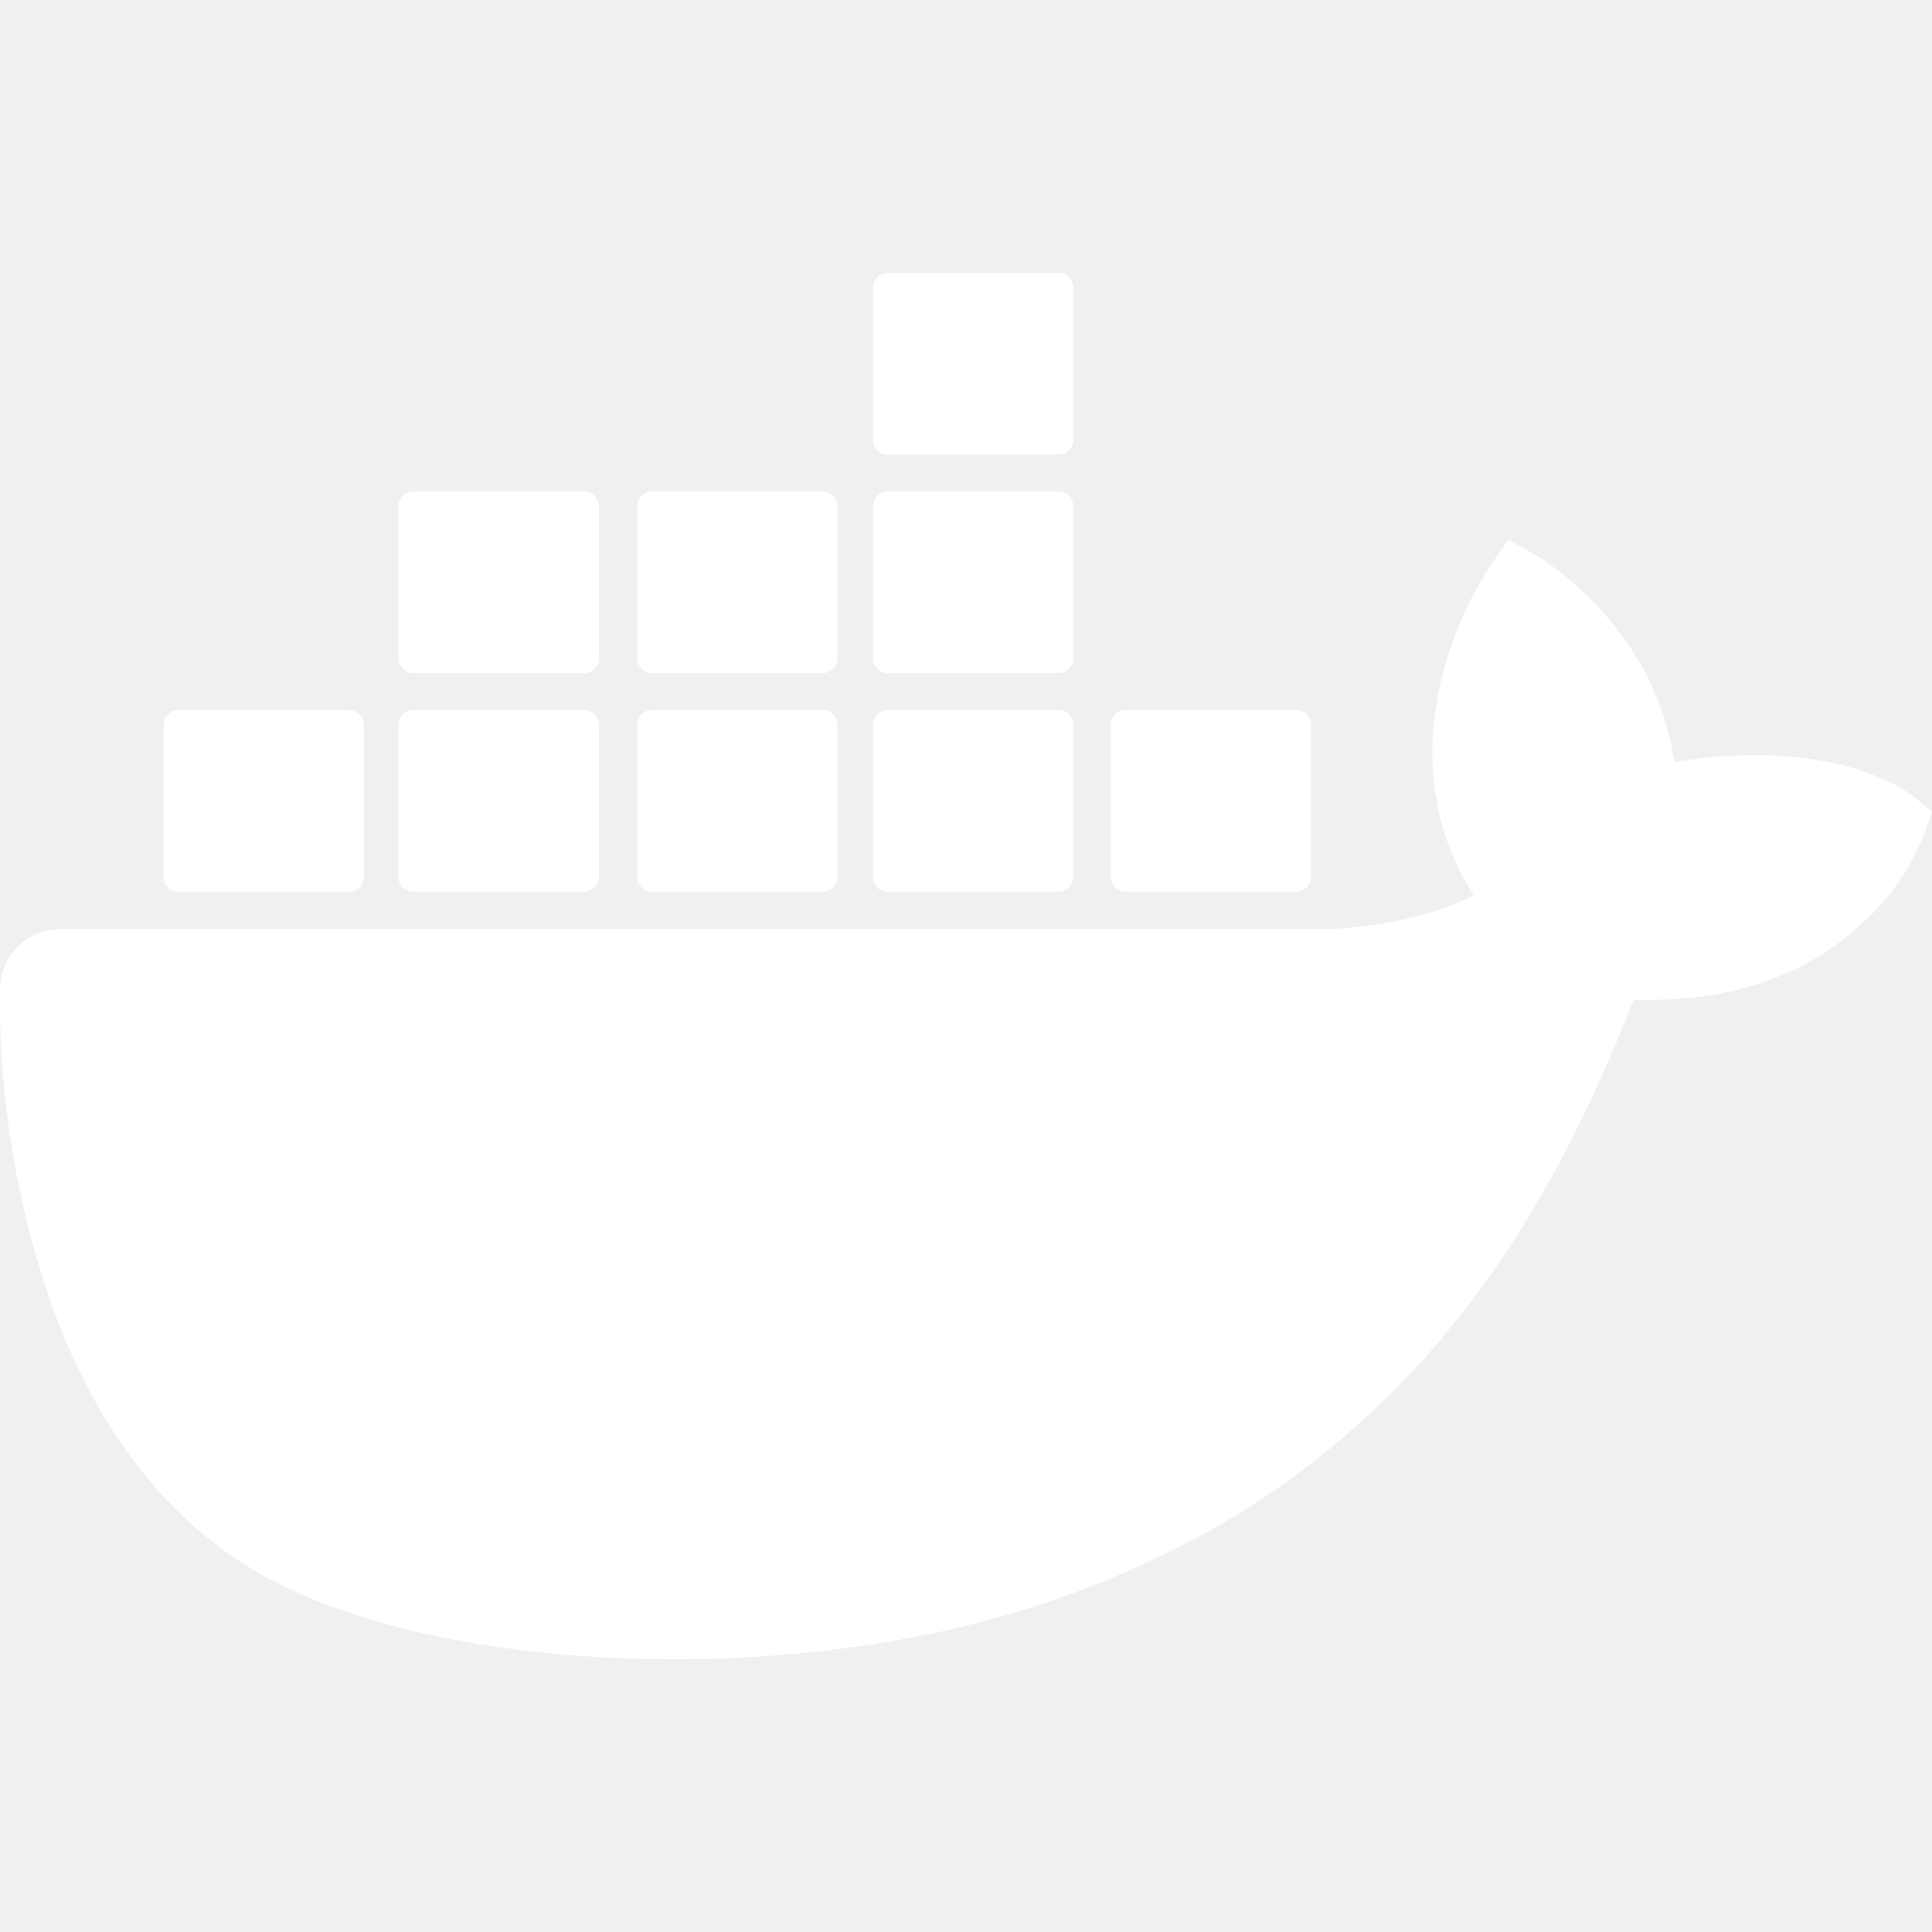
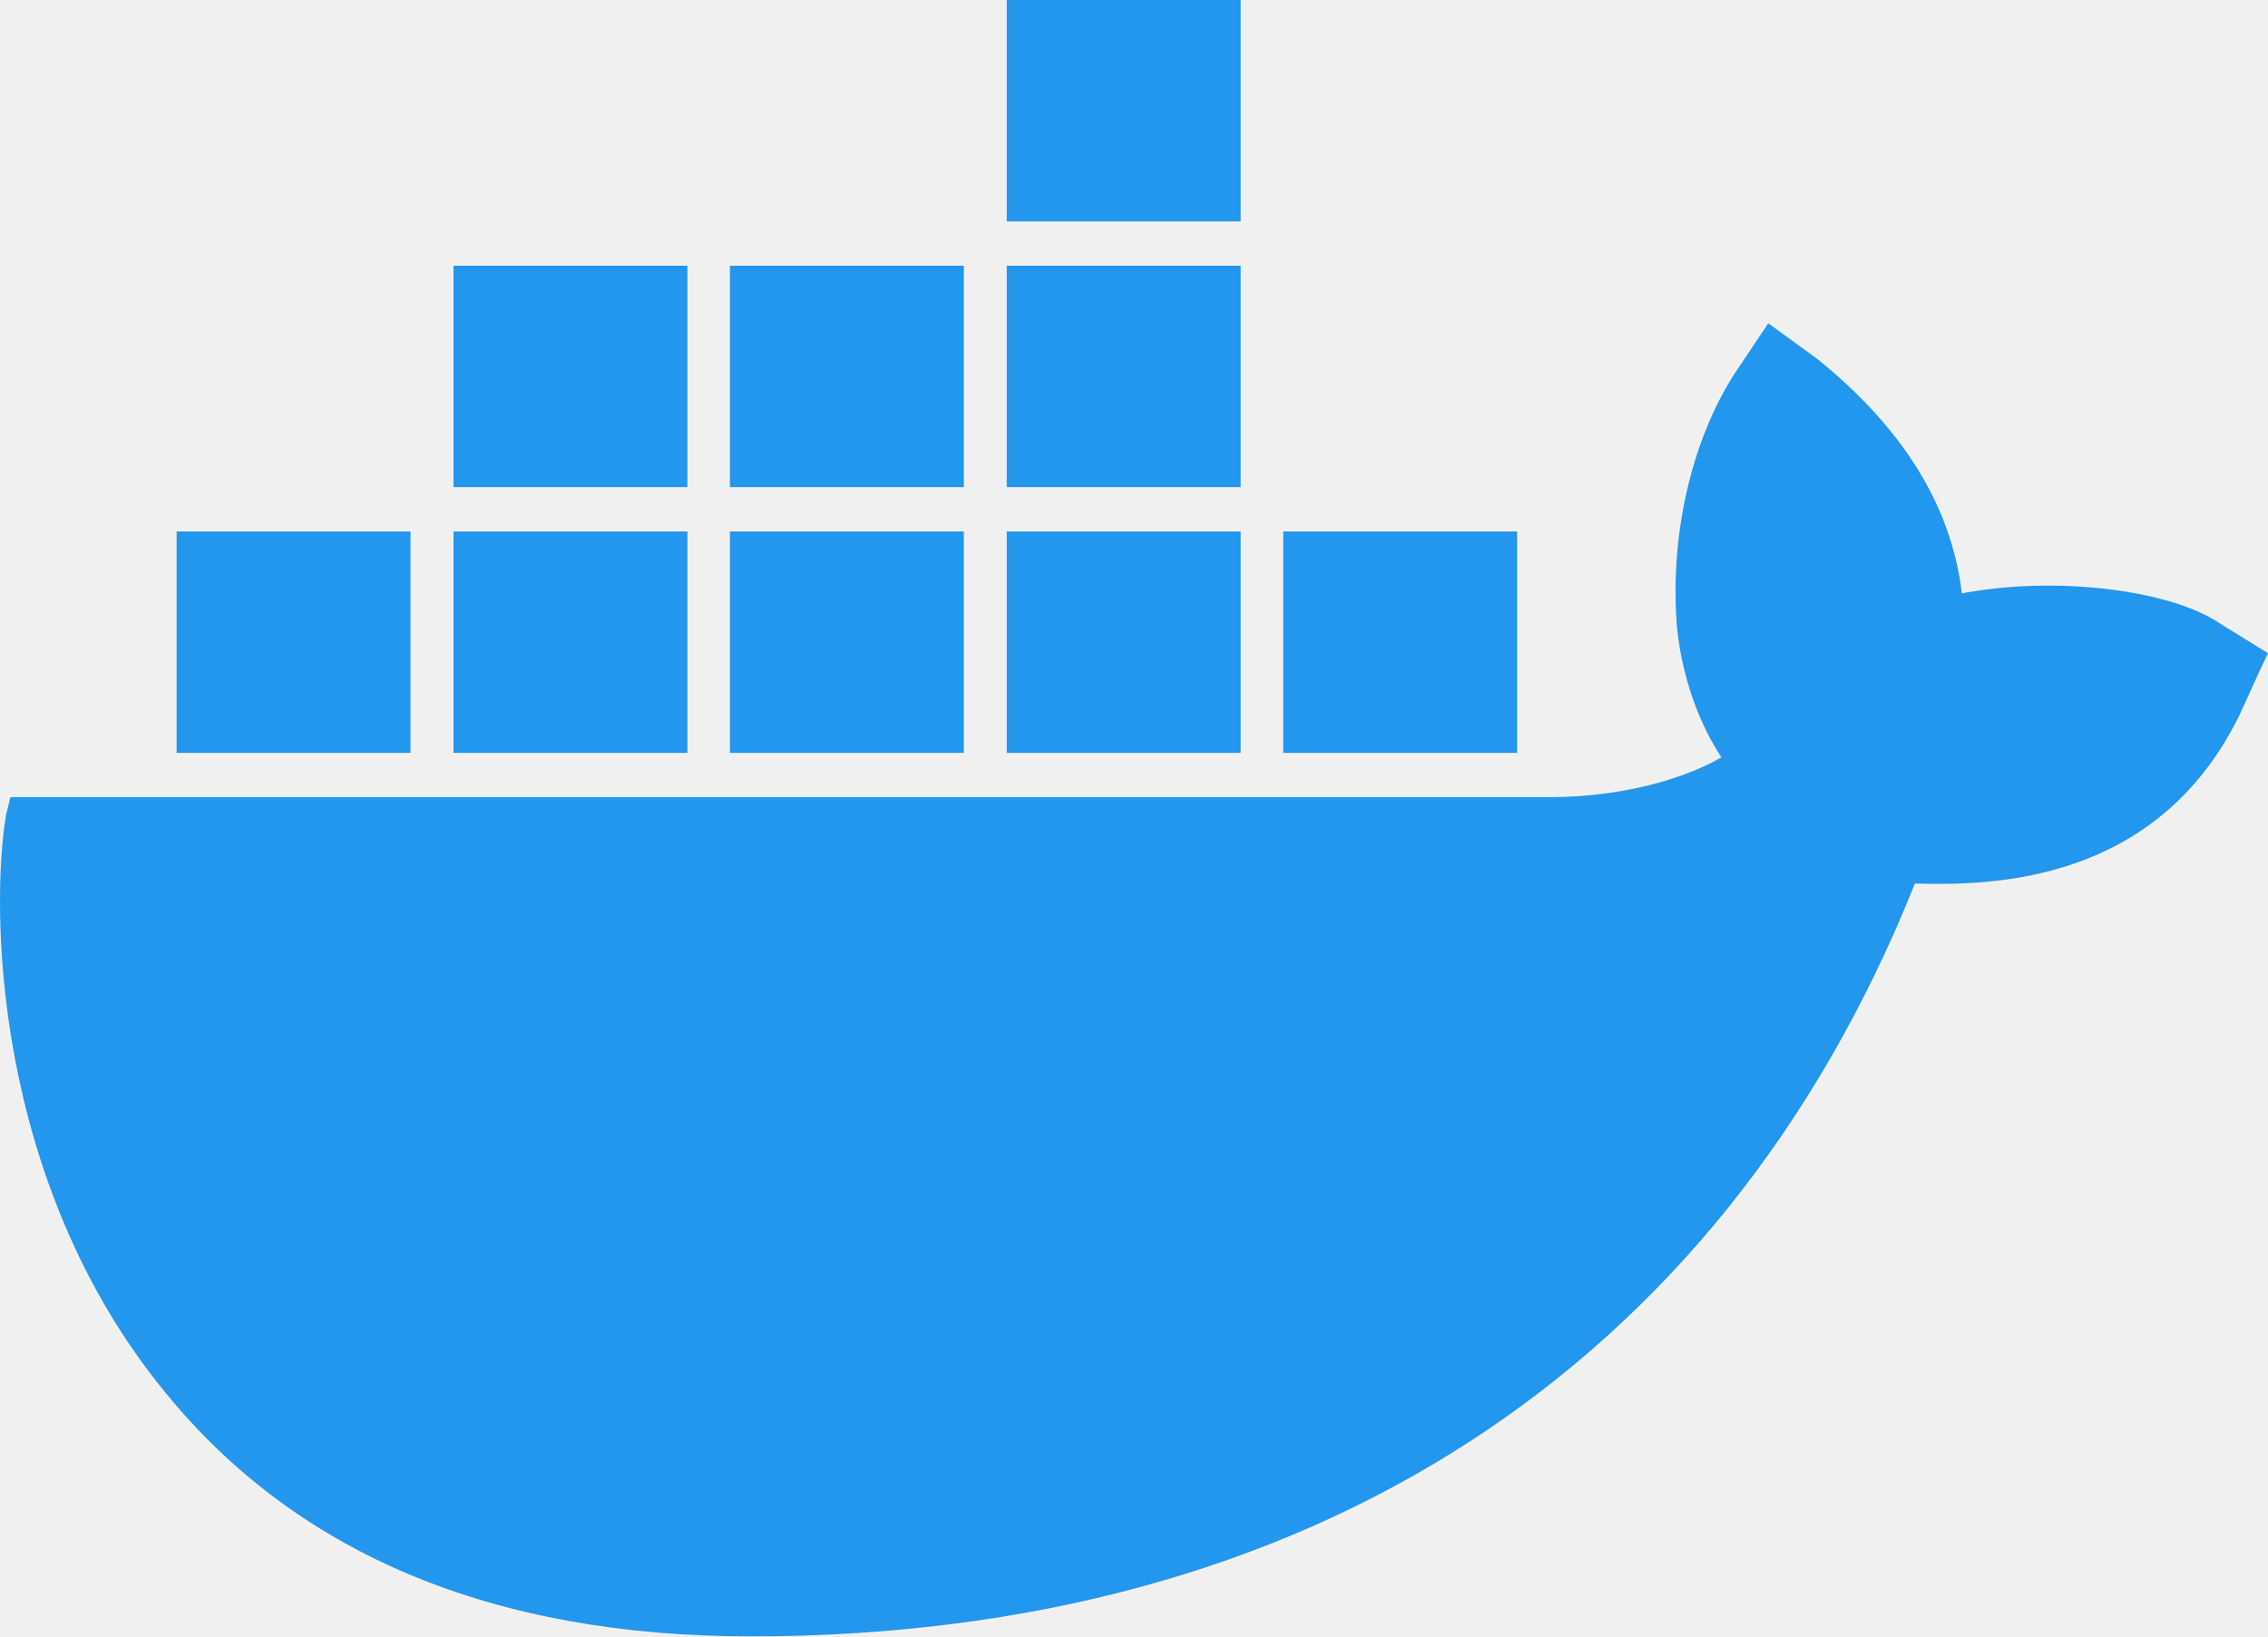
- <svg xmlns="http://www.w3.org/2000/svg" fill="#ffffff" role="img" viewBox="0 0 24 24">
-   <path d="M13.983 11.078h2.119a.186.186 0 00.186-.185V9.006a.186.186 0 00-.186-.186h-2.119a.185.185 0 00-.185.185v1.888c0 .102.083.185.185.185m-2.954-5.43h2.118a.186.186 0 00.186-.186V3.574a.186.186 0 00-.186-.185h-2.118a.185.185 0 00-.185.185v1.888c0 .102.082.185.185.185m0 2.716h2.118a.187.187 0 00.186-.186V6.29a.186.186 0 00-.186-.185h-2.118a.185.185 0 00-.185.185v1.887c0 .102.082.185.185.186m-2.93 0h2.12a.186.186 0 00.184-.186V6.29a.185.185 0 00-.185-.185H8.1a.185.185 0 00-.185.185v1.887c0 .102.083.185.185.186m-2.964 0h2.119a.186.186 0 00.185-.186V6.29a.185.185 0 00-.185-.185H5.136a.186.186 0 00-.186.185v1.887c0 .102.084.185.186.186m5.893 2.715h2.118a.186.186 0 00.186-.185V9.006a.186.186 0 00-.186-.186h-2.118a.185.185 0 00-.185.185v1.888c0 .102.082.185.185.185m-2.93 0h2.12a.185.185 0 00.184-.185V9.006a.185.185 0 00-.184-.186h-2.12a.185.185 0 00-.184.185v1.888c0 .102.083.185.185.185m-2.964 0h2.119a.185.185 0 00.185-.185V9.006a.185.185 0 00-.184-.186h-2.12a.186.186 0 00-.186.186v1.887c0 .102.084.185.186.185m-2.92 0h2.12a.185.185 0 00.184-.185V9.006a.185.185 0 00-.184-.186h-2.12a.185.185 0 00-.184.185v1.888c0 .102.082.185.185.185M23.763 9.89c-.065-.051-.672-.51-1.954-.51-.338.001-.676.03-1.01.087-.248-1.7-1.653-2.53-1.716-2.566l-.344-.199-.226.327c-.284.438-.49.922-.612 1.43-.23.97-.09 1.882.403 2.661-.595.332-1.55.413-1.744.42H.751a.751.751 0 00-.75.748 11.376 11.376 0 00.692 4.062c.545 1.428 1.355 2.48 2.41 3.124 1.18.723 3.1 1.137 5.275 1.137.983.003 1.963-.086 2.93-.266a12.248 12.248 0 003.823-1.389c.98-.567 1.86-1.288 2.61-2.136 1.252-1.418 1.998-2.997 2.553-4.4h.221c1.372 0 2.215-.549 2.68-1.009.309-.293.55-.65.707-1.046l.098-.288Z" />
+ <svg xmlns="http://www.w3.org/2000/svg" xml:space="preserve" viewBox="-0.07 71.3 511.97 369.5">
+   <path d="M501.4 212.3c-11.5-8-38-11-58.6-7-2.4-20-13.5-37.5-32.7-53l-11-8-7.7 11.5c-9.6 15-14.4 36-13 56 .5 7 2.9 19.5 10.1 30.5-6.7 4-20.7 9-38.9 9H2.3l-1 4c-3.4 20-3.4 82.5 36 130.5 29.8 36.5 74 55 132.1 55 125.9 0 219.1-60.5 262.8-170 17.3.5 54.3 0 73-37.5.5-1 1.4-3 4.8-10.5l1.9-4zM280 71.3h-52.8v50H280zm0 60h-52.8v50H280zm-62.5 0h-52.8v50h52.8zm-62.4 0h-52.8v50h52.8zm-62.5 60H39.8v50h52.8zm62.5 0h-52.8v50h52.8zm62.4 0h-52.8v50h52.8zm62.5 0h-52.8v50H280zm62.4 0h-52.8v50h52.8z" style="fill:#2396ed" />
</svg>
